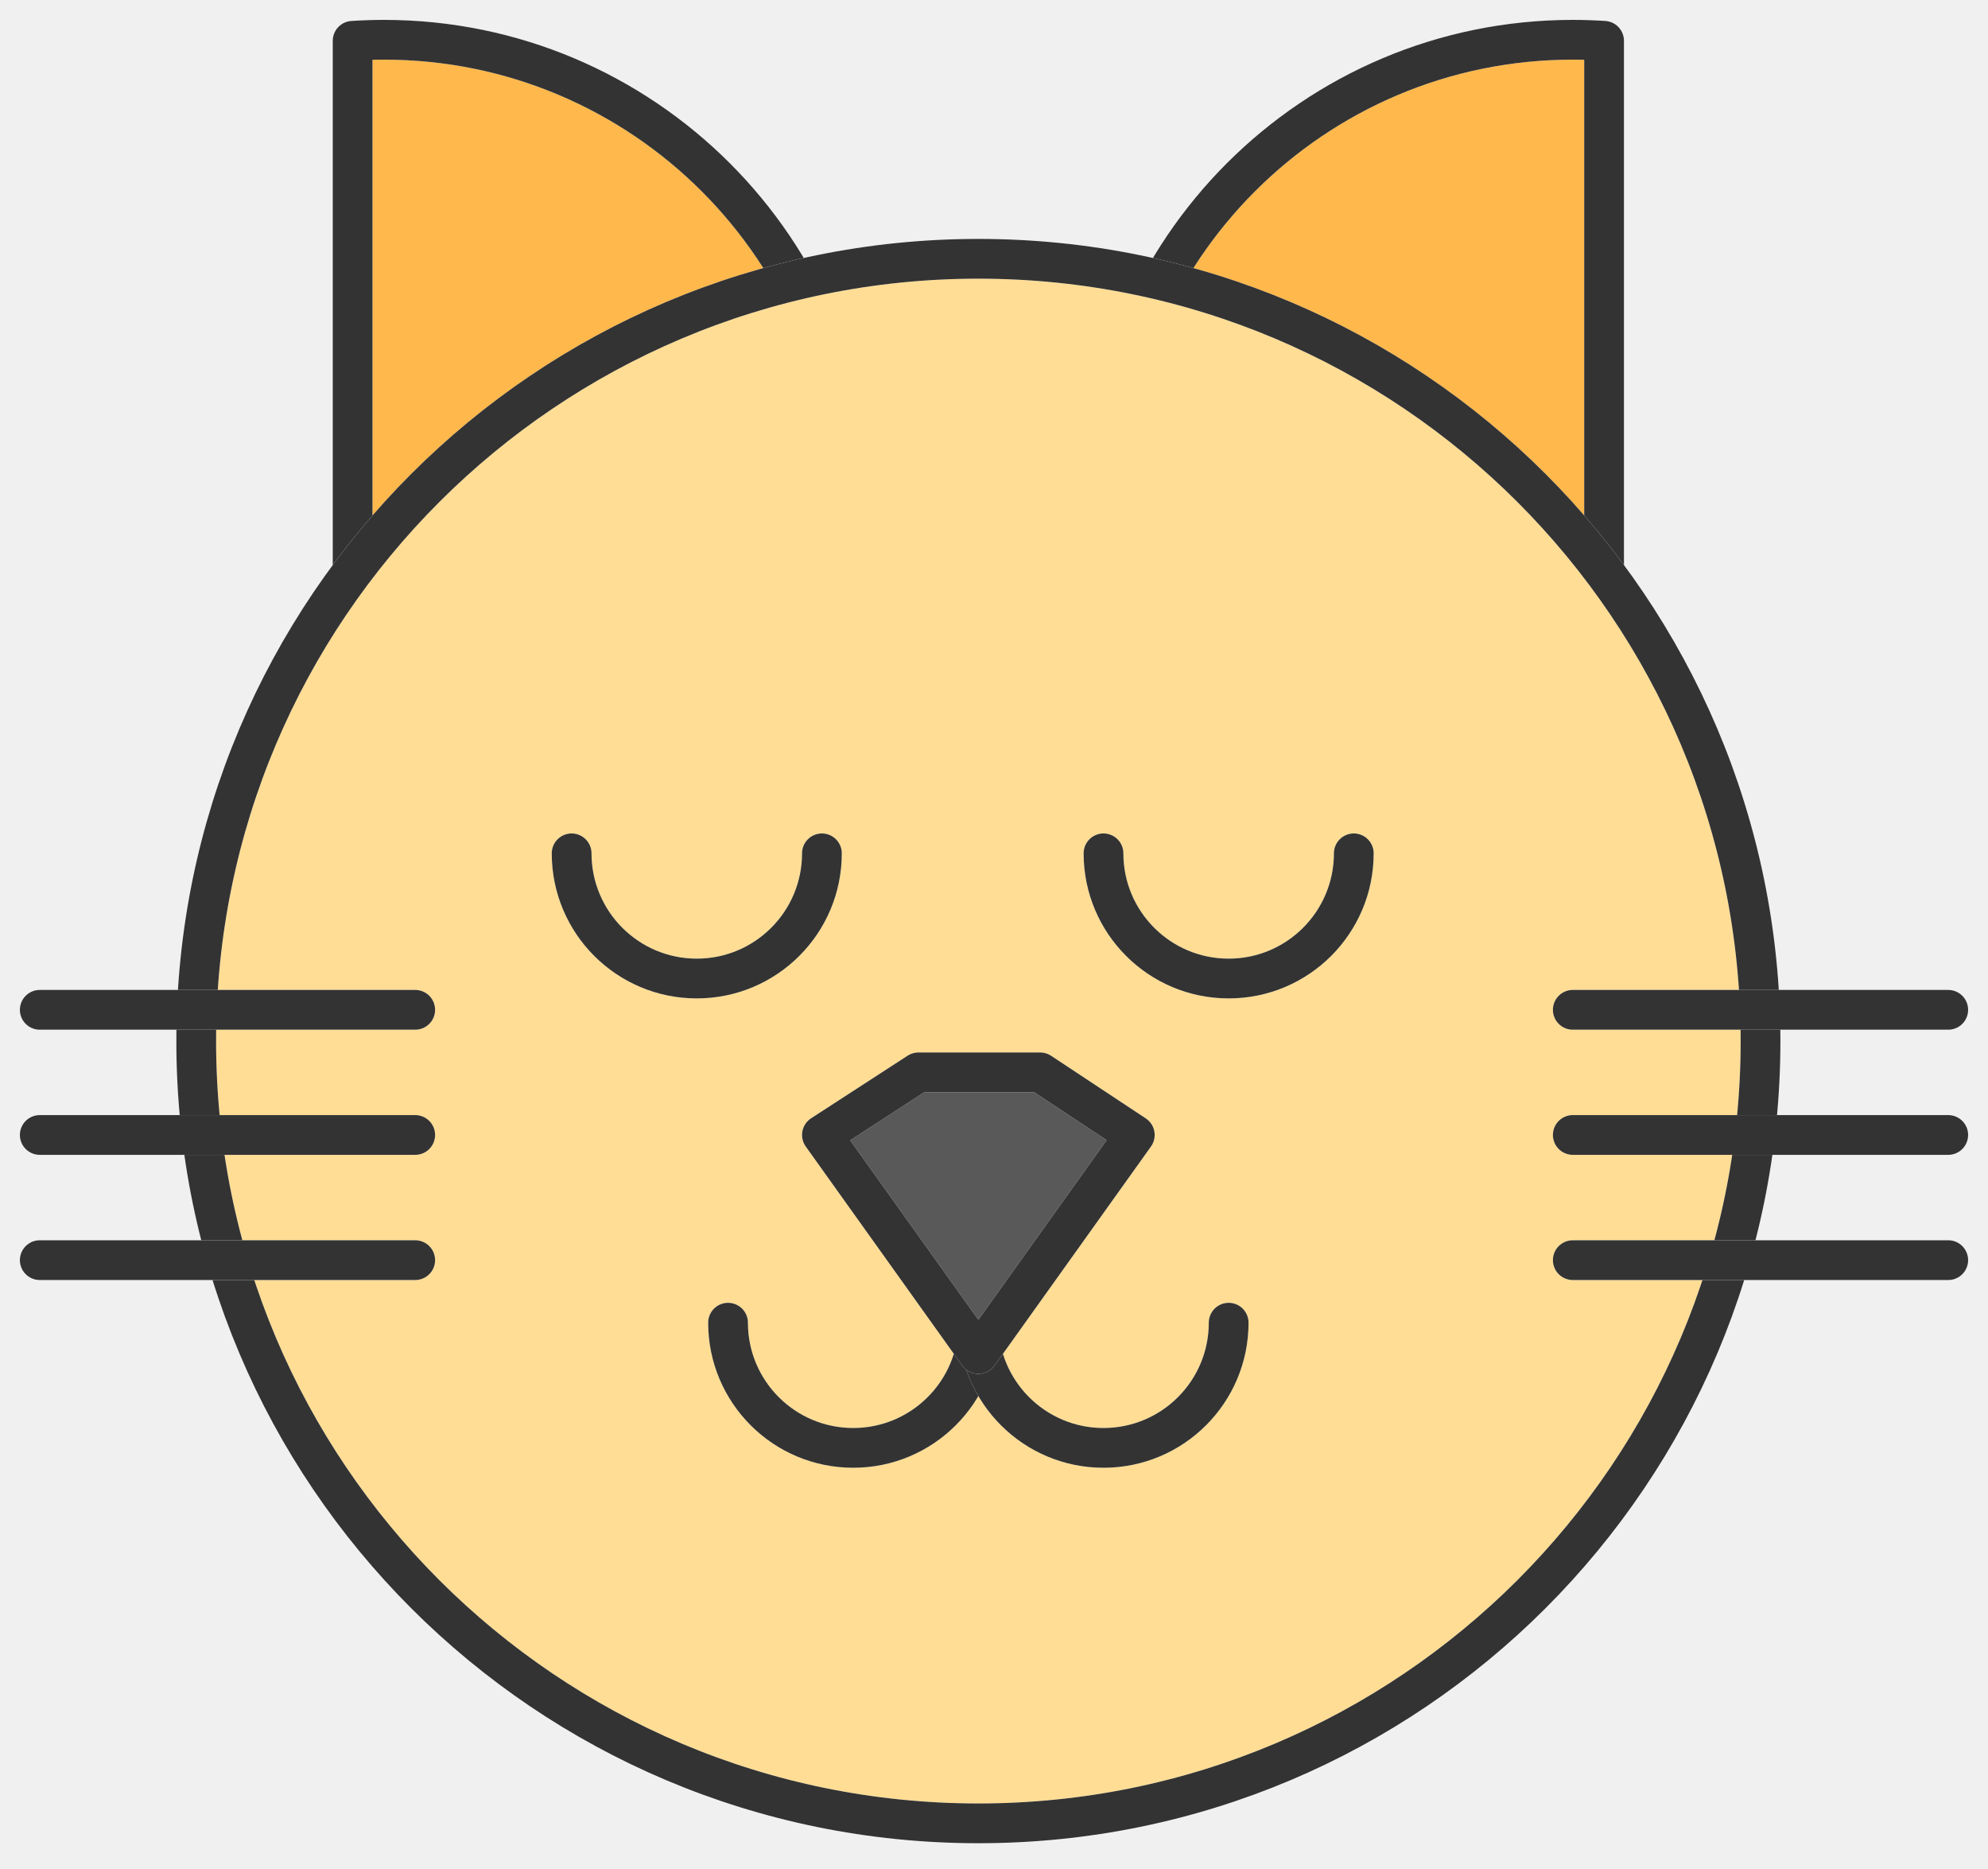
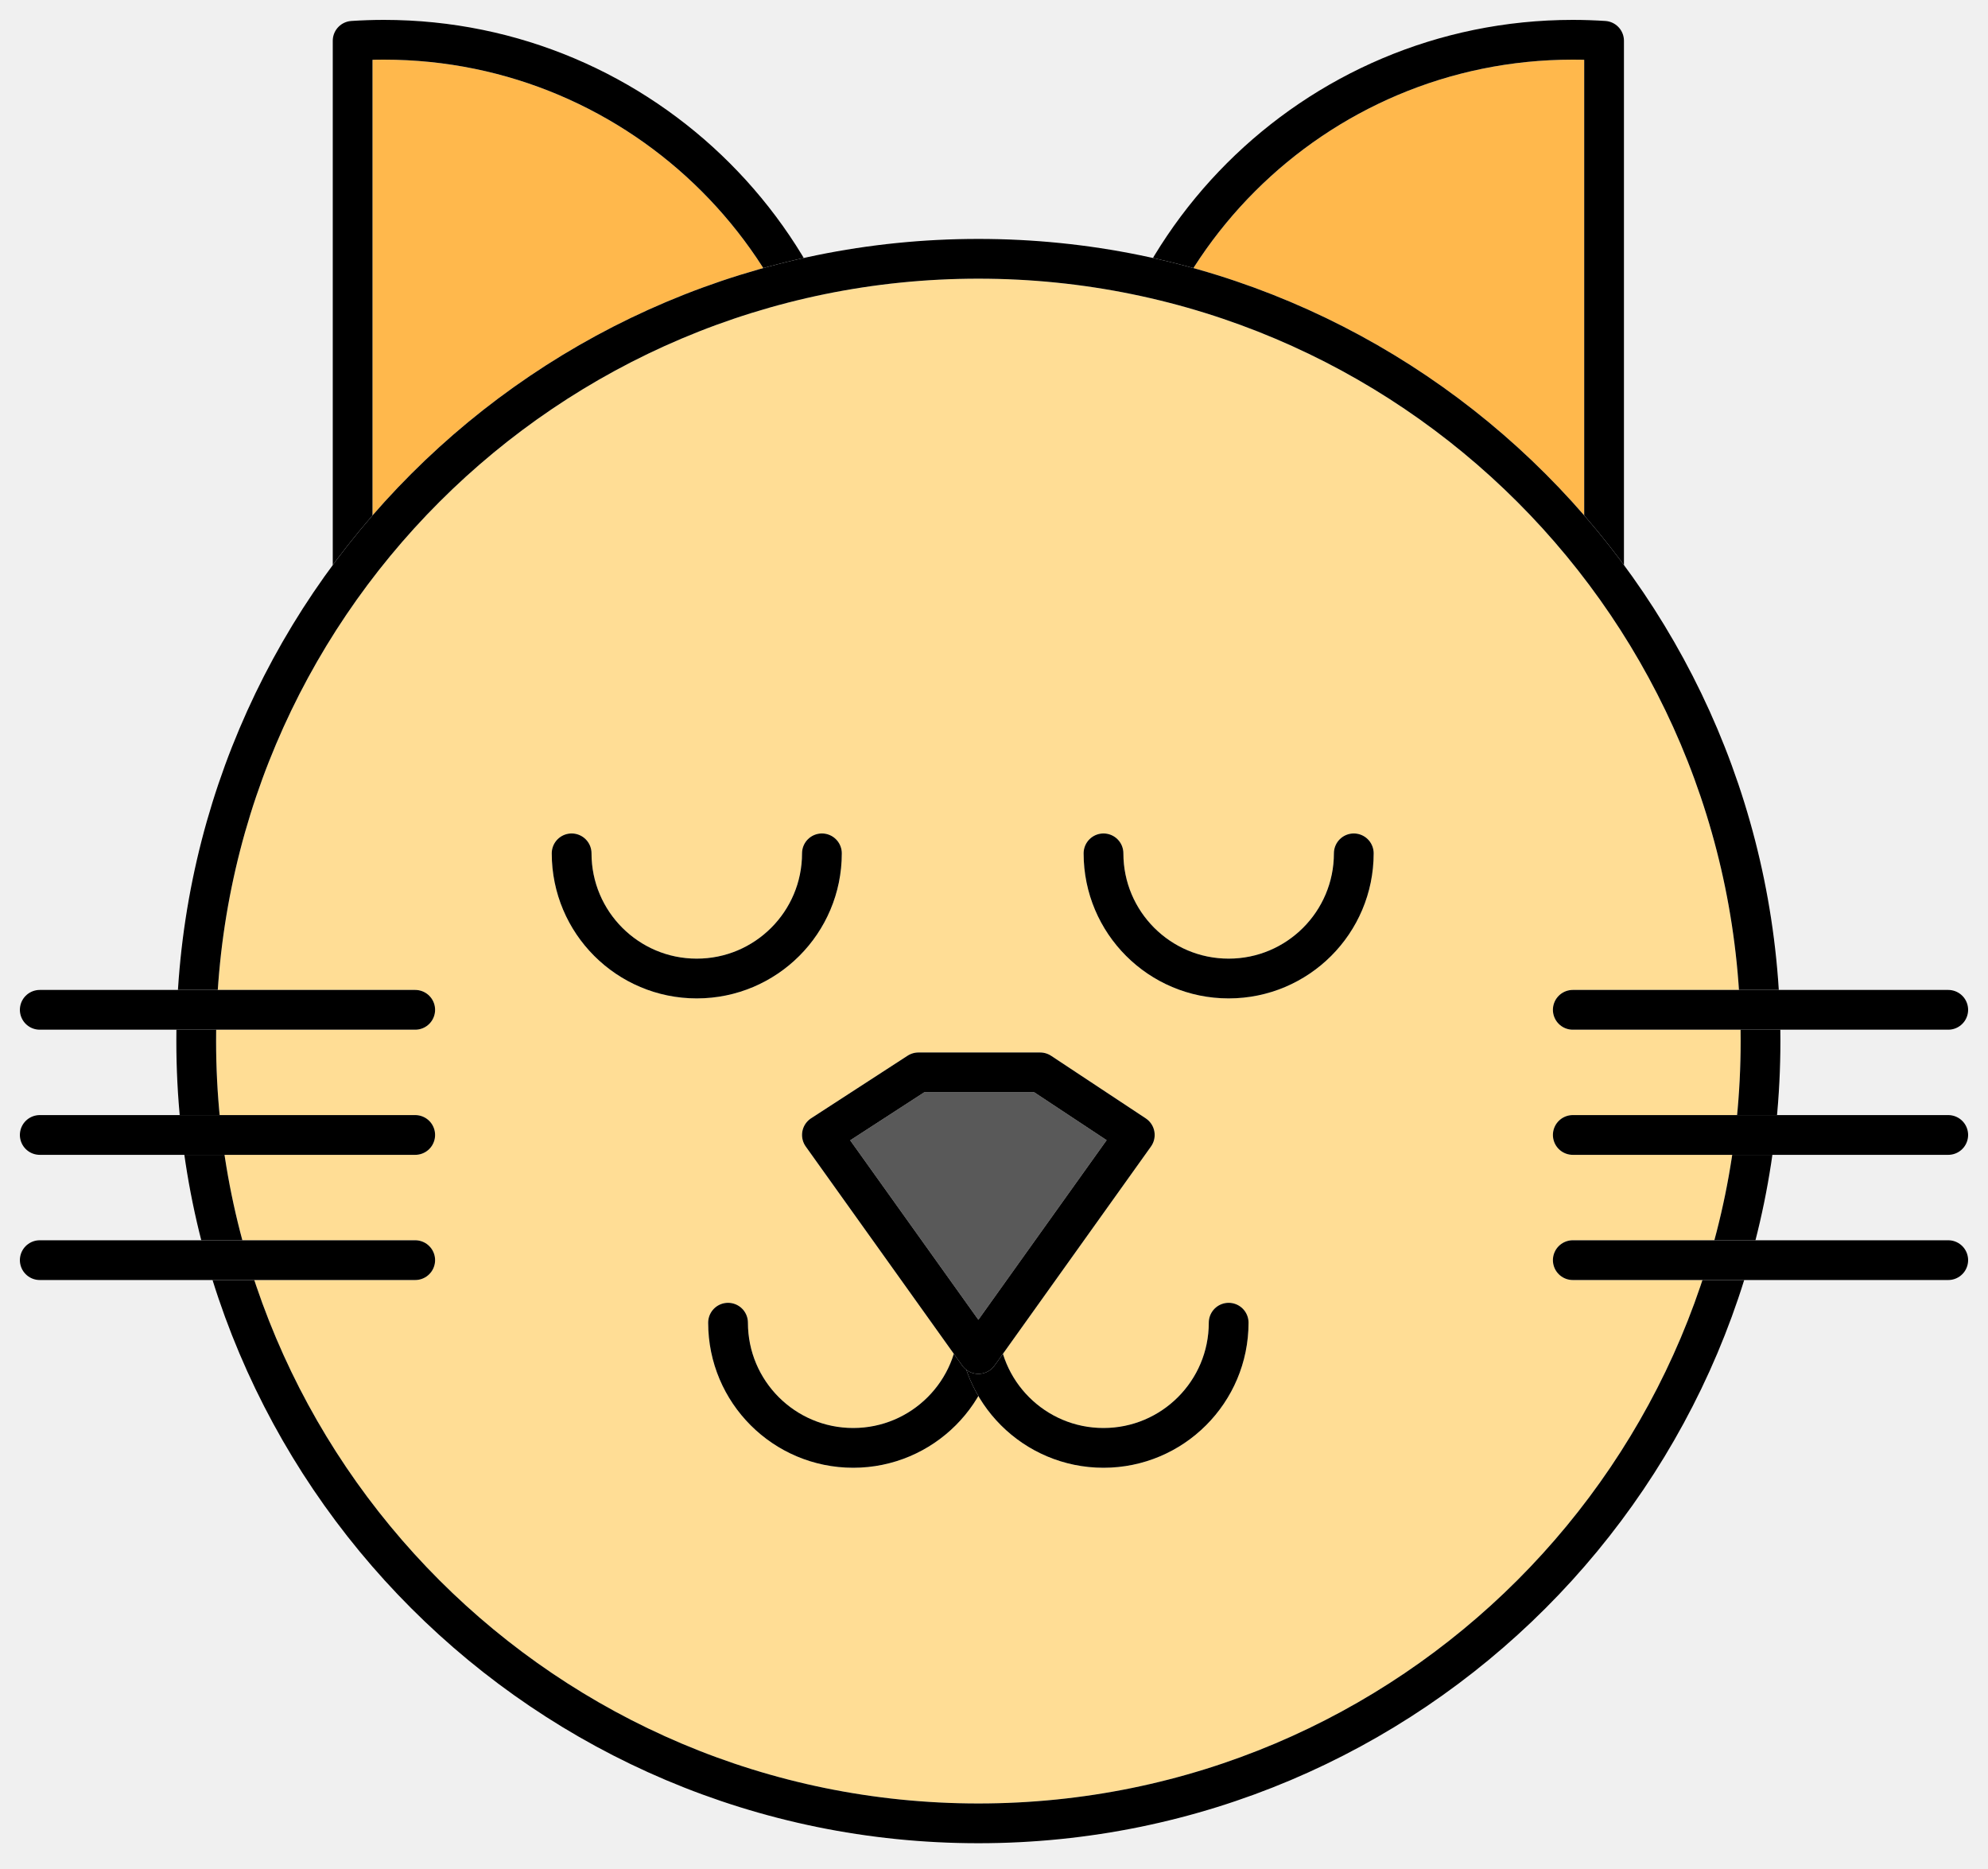
<svg xmlns="http://www.w3.org/2000/svg" width="50" height="47" viewBox="0 0 50 47" fill="none">
-   <path fill-rule="evenodd" clip-rule="evenodd" d="M40.344 1.026C40.084 1.009 39.822 1 39.557 1C33.039 1 27.754 6.285 27.754 12.803C27.754 19.322 33.039 24.607 39.557 24.607C39.822 24.607 40.084 24.598 40.344 24.581V1.026Z" fill="#FFB84C" />
-   <path fill-rule="evenodd" clip-rule="evenodd" d="M40.344 1.026C40.084 1.009 39.822 1 39.557 1C33.039 1 27.754 6.285 27.754 12.803C27.754 19.322 33.039 24.607 39.557 24.607C39.822 24.607 40.084 24.598 40.344 24.581V1.026Z" stroke="white" stroke-miterlimit="10" stroke-linecap="round" stroke-linejoin="round" />
-   <path fill-rule="evenodd" clip-rule="evenodd" d="M40.344 1.026C40.084 1.009 39.822 1 39.557 1C33.039 1 27.754 6.285 27.754 12.803C27.754 19.322 33.039 24.607 39.557 24.607C39.822 24.607 40.084 24.598 40.344 24.581V1.026Z" stroke="#333333" stroke-miterlimit="10" stroke-linecap="round" stroke-linejoin="round" />
-   <path fill-rule="evenodd" clip-rule="evenodd" d="M8.869 1.026C9.129 1.009 9.391 1 9.656 1C16.174 1 21.459 6.285 21.459 12.803C21.459 19.322 16.174 24.607 9.656 24.607C9.391 24.607 9.129 24.598 8.869 24.581V1.026Z" fill="#FFB84C" />
-   <path fill-rule="evenodd" clip-rule="evenodd" d="M8.869 1.026C9.129 1.009 9.391 1 9.656 1C16.174 1 21.459 6.285 21.459 12.803C21.459 19.322 16.174 24.607 9.656 24.607C9.391 24.607 9.129 24.598 8.869 24.581V1.026Z" stroke="white" stroke-miterlimit="10" stroke-linecap="round" stroke-linejoin="round" />
-   <path fill-rule="evenodd" clip-rule="evenodd" d="M8.869 1.026C9.129 1.009 9.391 1 9.656 1C16.174 1 21.459 6.285 21.459 12.803C21.459 19.322 16.174 24.607 9.656 24.607C9.391 24.607 9.129 24.598 8.869 24.581V1.026Z" stroke="#333333" stroke-miterlimit="10" stroke-linecap="round" stroke-linejoin="round" />
-   <path d="M24.607 45.852C35.471 45.852 44.279 37.045 44.279 26.18C44.279 15.315 35.471 6.508 24.607 6.508C13.742 6.508 4.935 15.315 4.935 26.18C4.935 37.045 13.742 45.852 24.607 45.852Z" fill="#FFDD95" />
-   <path d="M24.607 45.852C35.471 45.852 44.279 37.045 44.279 26.18C44.279 15.315 35.471 6.508 24.607 6.508C13.742 6.508 4.935 15.315 4.935 26.18C4.935 37.045 13.742 45.852 24.607 45.852Z" stroke="white" stroke-miterlimit="10" stroke-linecap="round" stroke-linejoin="round" />
-   <path d="M24.607 45.852C35.471 45.852 44.279 37.045 44.279 26.18C44.279 15.315 35.471 6.508 24.607 6.508C13.742 6.508 4.935 15.315 4.935 26.18C4.935 37.045 13.742 45.852 24.607 45.852Z" stroke="#333333" stroke-miterlimit="10" stroke-linecap="round" stroke-linejoin="round" />
-   <path d="M14.377 21.459C14.377 23.197 15.786 24.607 17.524 24.607C19.263 24.607 20.672 23.197 20.672 21.459" stroke="white" stroke-miterlimit="10" stroke-linecap="round" stroke-linejoin="round" />
-   <path d="M14.377 21.459C14.377 23.197 15.786 24.607 17.524 24.607C19.263 24.607 20.672 23.197 20.672 21.459" stroke="#333333" stroke-miterlimit="10" stroke-linecap="round" stroke-linejoin="round" />
-   <path d="M27.754 21.459C27.754 23.197 29.163 24.607 30.902 24.607C32.64 24.607 34.049 23.197 34.049 21.459" stroke="white" stroke-miterlimit="10" stroke-linecap="round" stroke-linejoin="round" />
-   <path d="M27.754 21.459C27.754 23.197 29.163 24.607 30.902 24.607C32.64 24.607 34.049 23.197 34.049 21.459" stroke="#333333" stroke-miterlimit="10" stroke-linecap="round" stroke-linejoin="round" />
-   <path d="M18.311 33.262C18.311 35.001 19.721 36.41 21.459 36.41C23.197 36.41 24.607 35.001 24.607 33.262" stroke="white" stroke-miterlimit="10" stroke-linecap="round" stroke-linejoin="round" />
-   <path d="M18.311 33.262C18.311 35.001 19.721 36.41 21.459 36.41C23.197 36.41 24.607 35.001 24.607 33.262" stroke="#333333" stroke-miterlimit="10" stroke-linecap="round" stroke-linejoin="round" />
-   <path d="M24.607 33.262C24.607 35.001 26.016 36.41 27.754 36.41C29.492 36.41 30.902 35.001 30.902 33.262" stroke="white" stroke-miterlimit="10" stroke-linecap="round" stroke-linejoin="round" />
-   <path d="M24.607 33.262C24.607 35.001 26.016 36.41 27.754 36.41C29.492 36.41 30.902 35.001 30.902 33.262" stroke="#333333" stroke-miterlimit="10" stroke-linecap="round" stroke-linejoin="round" />
-   <path fill-rule="evenodd" clip-rule="evenodd" d="M24.607 34.049L28.541 28.541L26.161 26.967H23.099L20.672 28.541L24.607 34.049Z" fill="#595959" />
-   <path fill-rule="evenodd" clip-rule="evenodd" d="M24.607 34.049L28.541 28.541L26.161 26.967H23.099L20.672 28.541L24.607 34.049Z" stroke="white" stroke-miterlimit="10" stroke-linecap="round" stroke-linejoin="round" />
-   <path fill-rule="evenodd" clip-rule="evenodd" d="M24.607 34.049L28.541 28.541L26.161 26.967H23.099L20.672 28.541L24.607 34.049Z" stroke="#333333" stroke-miterlimit="10" stroke-linecap="round" stroke-linejoin="round" />
-   <path d="M10.443 25.394H1" stroke="white" stroke-miterlimit="10" stroke-linecap="round" stroke-linejoin="round" />
-   <path d="M10.443 25.394H1" stroke="#333333" stroke-miterlimit="10" stroke-linecap="round" stroke-linejoin="round" />
-   <path d="M10.443 28.541H1" stroke="white" stroke-miterlimit="10" stroke-linecap="round" stroke-linejoin="round" />
-   <path d="M10.443 28.541H1" stroke="#333333" stroke-miterlimit="10" stroke-linecap="round" stroke-linejoin="round" />
-   <path d="M10.443 31.689H1" stroke="white" stroke-miterlimit="10" stroke-linecap="round" stroke-linejoin="round" />
-   <path d="M10.443 31.689H1" stroke="#333333" stroke-miterlimit="10" stroke-linecap="round" stroke-linejoin="round" />
-   <path d="M49 25.394H39.557" stroke="white" stroke-miterlimit="10" stroke-linecap="round" stroke-linejoin="round" />
-   <path d="M49 25.394H39.557" stroke="#333333" stroke-miterlimit="10" stroke-linecap="round" stroke-linejoin="round" />
-   <path d="M49 28.541H39.557" stroke="white" stroke-miterlimit="10" stroke-linecap="round" stroke-linejoin="round" />
-   <path d="M49 28.541H39.557" stroke="#333333" stroke-miterlimit="10" stroke-linecap="round" stroke-linejoin="round" />
-   <path d="M49 31.689H39.557" stroke="white" stroke-miterlimit="10" stroke-linecap="round" stroke-linejoin="round" />
-   <path d="M49 31.689H39.557" stroke="#333333" stroke-miterlimit="10" stroke-linecap="round" stroke-linejoin="round" />
+   <g clip-path="url(#clip0_98_69)">
+     <path fill-rule="evenodd" clip-rule="evenodd" d="M40.344 1.026C40.084 1.009 39.822 1 39.557 1C33.039 1 27.754 6.285 27.754 12.803C27.754 19.322 33.039 24.607 39.557 24.607C39.822 24.607 40.084 24.598 40.344 24.581V1.026Z" fill="#FFB84C" />
+     <path fill-rule="evenodd" clip-rule="evenodd" d="M40.344 1.026C40.084 1.009 39.822 1 39.557 1C33.039 1 27.754 6.285 27.754 12.803C27.754 19.322 33.039 24.607 39.557 24.607C39.822 24.607 40.084 24.598 40.344 24.581V1.026Z" stroke="white" stroke-miterlimit="10" stroke-linecap="round" stroke-linejoin="round" />
+     <path fill-rule="evenodd" clip-rule="evenodd" d="M40.344 1.026C40.084 1.009 39.822 1 39.557 1C33.039 1 27.754 6.285 27.754 12.803C27.754 19.322 33.039 24.607 39.557 24.607C39.822 24.607 40.084 24.598 40.344 24.581V1.026Z" stroke="black" stroke-miterlimit="10" stroke-linecap="round" stroke-linejoin="round" />
+     <path fill-rule="evenodd" clip-rule="evenodd" d="M8.869 1.026C9.129 1.009 9.391 1 9.656 1C16.174 1 21.459 6.285 21.459 12.803C21.459 19.322 16.174 24.607 9.656 24.607C9.391 24.607 9.129 24.598 8.869 24.581V1.026Z" fill="#FFB84C" />
+     <path fill-rule="evenodd" clip-rule="evenodd" d="M8.869 1.026C9.129 1.009 9.391 1 9.656 1C16.174 1 21.459 6.285 21.459 12.803C21.459 19.322 16.174 24.607 9.656 24.607C9.391 24.607 9.129 24.598 8.869 24.581V1.026Z" stroke="white" stroke-miterlimit="10" stroke-linecap="round" stroke-linejoin="round" />
+     <path fill-rule="evenodd" clip-rule="evenodd" d="M8.869 1.026C9.129 1.009 9.391 1 9.656 1C16.174 1 21.459 6.285 21.459 12.803C21.459 19.322 16.174 24.607 9.656 24.607C9.391 24.607 9.129 24.598 8.869 24.581V1.026Z" stroke="black" stroke-miterlimit="10" stroke-linecap="round" stroke-linejoin="round" />
+     <path d="M24.607 45.852C35.471 45.852 44.279 37.045 44.279 26.18C44.279 15.315 35.471 6.508 24.607 6.508C13.742 6.508 4.935 15.315 4.935 26.18C4.935 37.045 13.742 45.852 24.607 45.852Z" fill="#FFDD95" />
+     <path d="M24.607 45.852C35.471 45.852 44.279 37.045 44.279 26.18C44.279 15.315 35.471 6.508 24.607 6.508C13.742 6.508 4.935 15.315 4.935 26.18C4.935 37.045 13.742 45.852 24.607 45.852Z" stroke="white" stroke-miterlimit="10" stroke-linecap="round" stroke-linejoin="round" />
+     <path d="M24.607 45.852C35.471 45.852 44.279 37.045 44.279 26.18C44.279 15.315 35.471 6.508 24.607 6.508C13.742 6.508 4.935 15.315 4.935 26.18C4.935 37.045 13.742 45.852 24.607 45.852Z" stroke="black" stroke-miterlimit="10" stroke-linecap="round" stroke-linejoin="round" />
+     <path d="M14.377 21.459C14.377 23.197 15.786 24.607 17.524 24.607C19.263 24.607 20.672 23.197 20.672 21.459" stroke="white" stroke-miterlimit="10" stroke-linecap="round" stroke-linejoin="round" />
+     <path d="M14.377 21.459C14.377 23.197 15.786 24.607 17.524 24.607C19.263 24.607 20.672 23.197 20.672 21.459" stroke="black" stroke-miterlimit="10" stroke-linecap="round" stroke-linejoin="round" />
+     <path d="M27.754 21.459C27.754 23.197 29.163 24.607 30.902 24.607C32.64 24.607 34.049 23.197 34.049 21.459" stroke="white" stroke-miterlimit="10" stroke-linecap="round" stroke-linejoin="round" />
+     <path d="M27.754 21.459C27.754 23.197 29.163 24.607 30.902 24.607C32.64 24.607 34.049 23.197 34.049 21.459" stroke="black" stroke-miterlimit="10" stroke-linecap="round" stroke-linejoin="round" />
+     <path d="M18.311 33.262C18.311 35.001 19.721 36.41 21.459 36.41C23.197 36.41 24.607 35.001 24.607 33.262" stroke="white" stroke-miterlimit="10" stroke-linecap="round" stroke-linejoin="round" />
+     <path d="M18.311 33.262C18.311 35.001 19.721 36.41 21.459 36.41C23.197 36.41 24.607 35.001 24.607 33.262" stroke="black" stroke-miterlimit="10" stroke-linecap="round" stroke-linejoin="round" />
+     <path d="M24.607 33.262C24.607 35.001 26.016 36.41 27.754 36.41C29.492 36.41 30.902 35.001 30.902 33.262" stroke="white" stroke-miterlimit="10" stroke-linecap="round" stroke-linejoin="round" />
+     <path d="M24.607 33.262C24.607 35.001 26.016 36.41 27.754 36.41C29.492 36.41 30.902 35.001 30.902 33.262" stroke="black" stroke-miterlimit="10" stroke-linecap="round" stroke-linejoin="round" />
+     <path fill-rule="evenodd" clip-rule="evenodd" d="M24.607 34.049L28.541 28.541L26.161 26.967H23.099L20.672 28.541L24.607 34.049Z" fill="#595959" />
+     <path fill-rule="evenodd" clip-rule="evenodd" d="M24.607 34.049L28.541 28.541L26.161 26.967H23.099L20.672 28.541L24.607 34.049Z" stroke="white" stroke-miterlimit="10" stroke-linecap="round" stroke-linejoin="round" />
+     <path fill-rule="evenodd" clip-rule="evenodd" d="M24.607 34.049L28.541 28.541L26.161 26.967H23.099L20.672 28.541L24.607 34.049Z" stroke="black" stroke-miterlimit="10" stroke-linecap="round" stroke-linejoin="round" />
+     <path d="M10.443 25.394H1" stroke="white" stroke-miterlimit="10" stroke-linecap="round" stroke-linejoin="round" />
+     <path d="M10.443 25.394H1" stroke="black" stroke-miterlimit="10" stroke-linecap="round" stroke-linejoin="round" />
+     <path d="M10.443 28.541H1" stroke="white" stroke-miterlimit="10" stroke-linecap="round" stroke-linejoin="round" />
+     <path d="M10.443 28.541H1" stroke="black" stroke-miterlimit="10" stroke-linecap="round" stroke-linejoin="round" />
+     <path d="M10.443 31.689H1" stroke="white" stroke-miterlimit="10" stroke-linecap="round" stroke-linejoin="round" />
+     <path d="M10.443 31.689H1" stroke="black" stroke-miterlimit="10" stroke-linecap="round" stroke-linejoin="round" />
+     <path d="M49 25.394H39.557" stroke="white" stroke-miterlimit="10" stroke-linecap="round" stroke-linejoin="round" />
+     <path d="M49 25.394H39.557" stroke="black" stroke-miterlimit="10" stroke-linecap="round" stroke-linejoin="round" />
+     <path d="M49 28.541H39.557" stroke="white" stroke-miterlimit="10" stroke-linecap="round" stroke-linejoin="round" />
+     <path d="M49 28.541H39.557" stroke="black" stroke-miterlimit="10" stroke-linecap="round" stroke-linejoin="round" />
+     <path d="M49 31.689H39.557" stroke="white" stroke-miterlimit="10" stroke-linecap="round" stroke-linejoin="round" />
+     <path d="M49 31.689H39.557" stroke="black" stroke-miterlimit="10" stroke-linecap="round" stroke-linejoin="round" />
+   </g>
+   <defs>
+     <clipPath id="clip0_98_69">
+       <rect width="50" height="47" fill="white" />
+     </clipPath>
+   </defs>
</svg>
